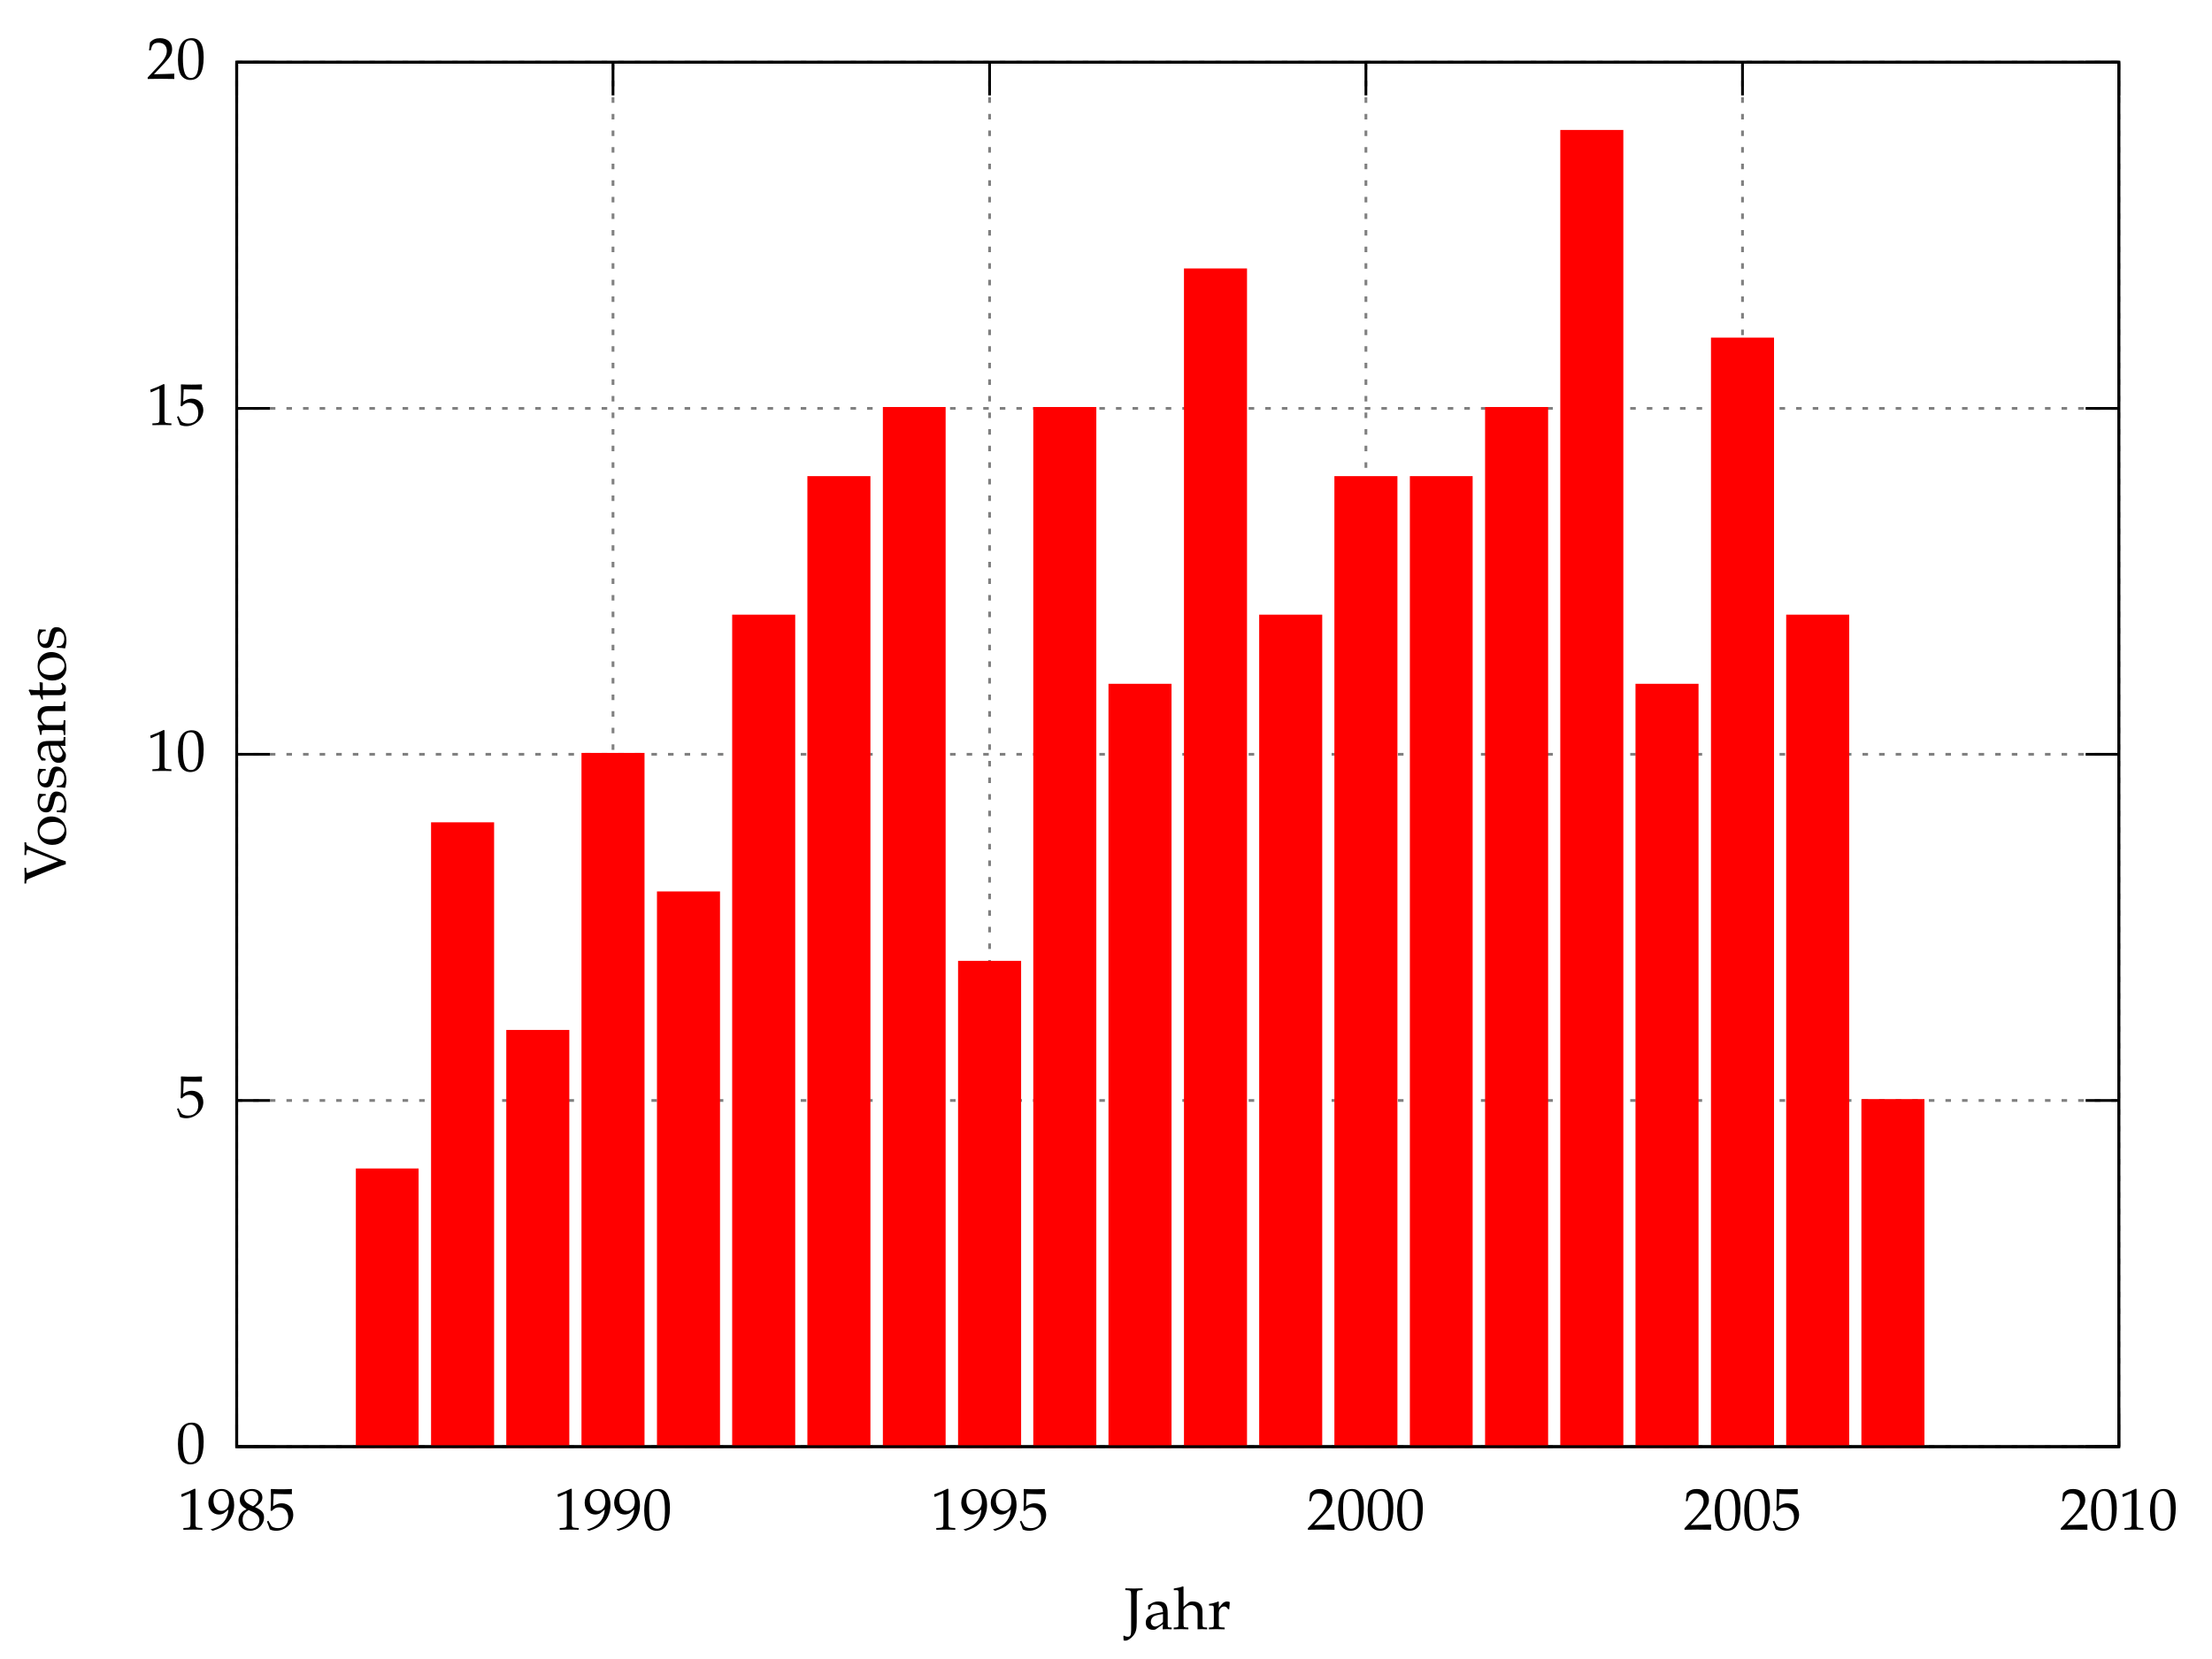
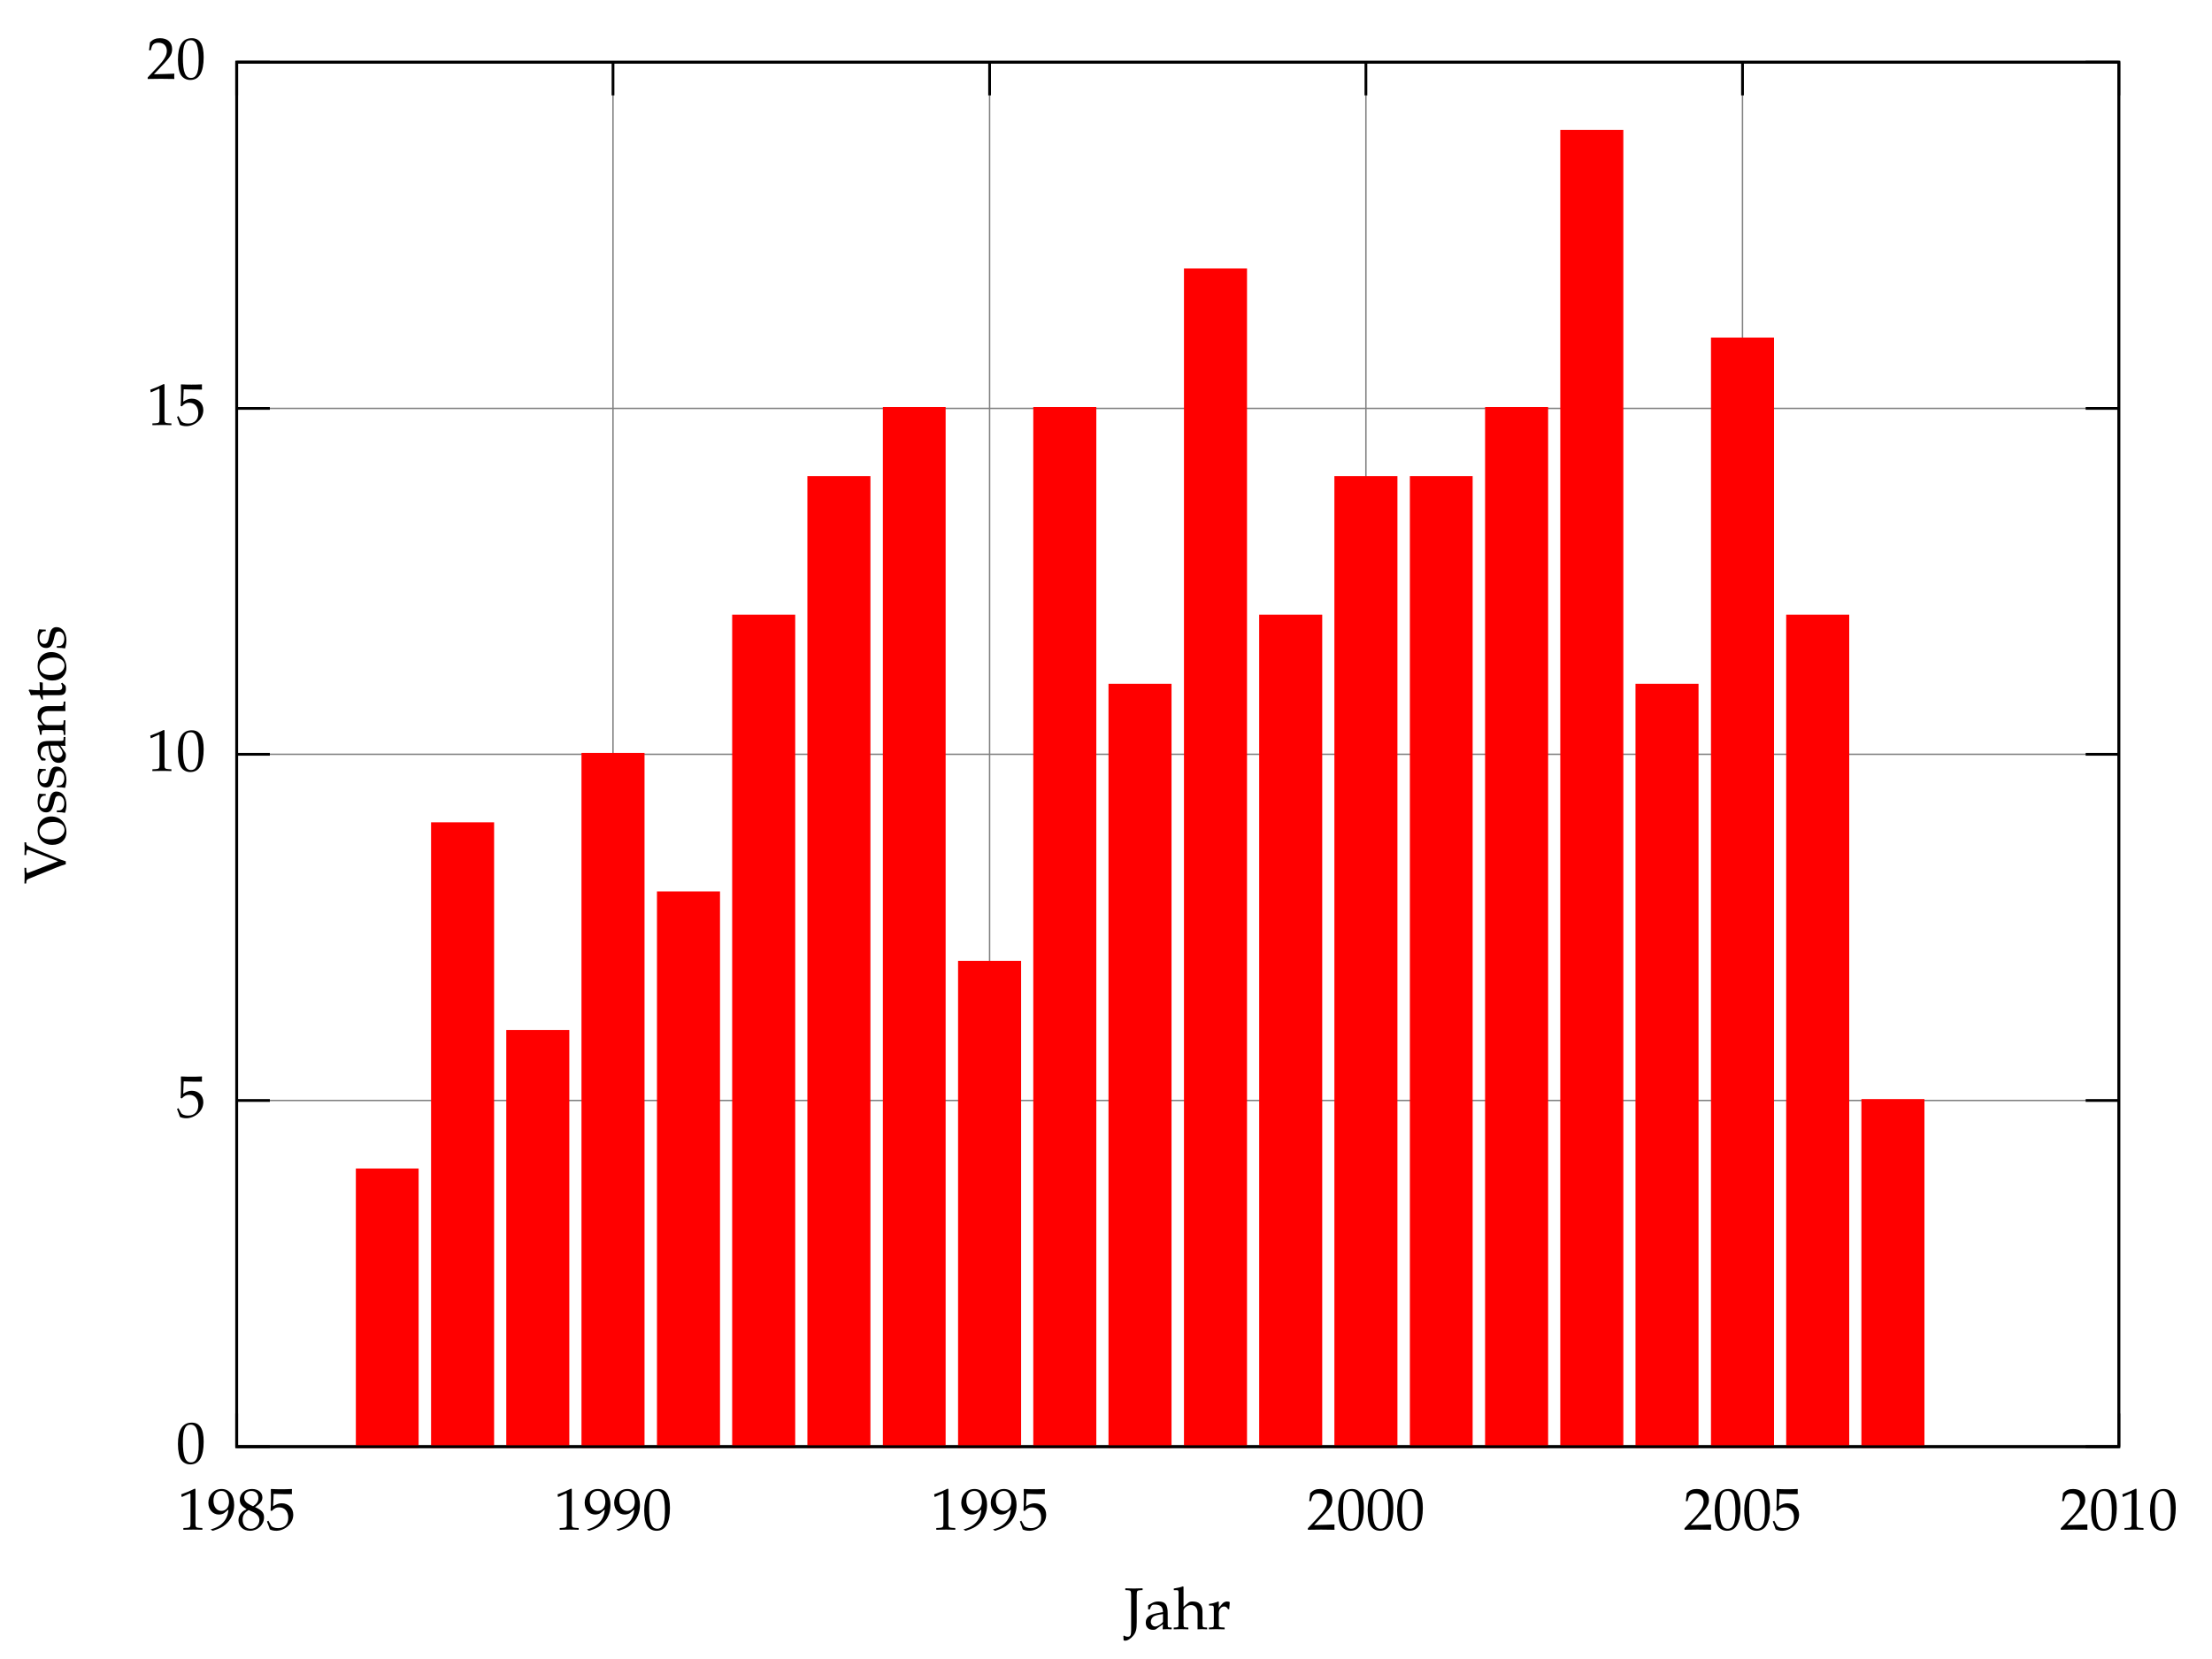
<svg xmlns="http://www.w3.org/2000/svg" xmlns:xlink="http://www.w3.org/1999/xlink" viewBox="0 0 800 600">
  <g id="gnuplot_canvas">
    <rect x="0" y="0" width="800" height="600" fill="none" />
    <defs>
      <circle id="gpDot" r="0.5" stroke-width="0.5" />
      <path id="gpPt0" stroke-width="0.167" stroke="currentColor" d="M-1,0 h2 M0,-1 v2" />
      <path id="gpPt1" stroke-width="0.167" stroke="currentColor" d="M-1,-1 L1,1 M1,-1 L-1,1" />
      <path id="gpPt2" stroke-width="0.167" stroke="currentColor" d="M-1,0 L1,0 M0,-1 L0,1 M-1,-1 L1,1 M-1,1 L1,-1" />
      <rect id="gpPt3" stroke-width="0.167" stroke="currentColor" x="-1" y="-1" width="2" height="2" />
      <rect id="gpPt4" stroke-width="0.167" stroke="currentColor" fill="currentColor" x="-1" y="-1" width="2" height="2" />
      <circle id="gpPt5" stroke-width="0.167" stroke="currentColor" cx="0" cy="0" r="1" />
      <use xlink:href="#gpPt5" id="gpPt6" fill="currentColor" stroke="none" />
      <path id="gpPt7" stroke-width="0.167" stroke="currentColor" d="M0,-1.33 L-1.33,0.67 L1.33,0.67 z" />
      <use xlink:href="#gpPt7" id="gpPt8" fill="currentColor" stroke="none" />
      <use xlink:href="#gpPt7" id="gpPt9" stroke="currentColor" transform="rotate(180)" />
      <use xlink:href="#gpPt9" id="gpPt10" fill="currentColor" stroke="none" />
      <use xlink:href="#gpPt3" id="gpPt11" stroke="currentColor" transform="rotate(45)" />
      <use xlink:href="#gpPt11" id="gpPt12" fill="currentColor" stroke="none" />
      <filter id="greybox" filterUnits="objectBoundingBox" x="0" y="0" height="1" width="1">
        <feFlood flood-color="lightgrey" flood-opacity="1" result="grey" />
        <feComposite in="SourceGraphic" in2="grey" operator="atop" />
      </filter>
    </defs>
    <g style="fill:none; color:white; stroke:black; stroke-width:1.00; stroke-linecap:butt; stroke-linejoin:miter">
</g>
    <g style="fill:none; color:black; stroke:currentColor; stroke-width:1.00; stroke-linecap:butt; stroke-linejoin:miter">
</g>
-     <g style="fill:none; color:gray; stroke:currentColor; stroke-width:1.00; stroke-linecap:butt; stroke-linejoin:miter">
-       <path stroke="gray" stroke-dasharray=" 2,4" class="gridline" d="M85.6,523.2 L766.3,523.2  " />
-     </g>
+     <g style="fill:none; color:black; stroke:black; stroke-width:0.50; stroke-linecap:butt; stroke-linejoin:miter">
+ </g>
+     <g style="fill:none; color:red; stroke:currentColor; stroke-width:0.50; stroke-linecap:butt; stroke-linejoin:miter">
+       <path stroke="gray" class="gridline" d="M85.6,523.2 L766.3,523.2  " />
+     </g>
+     <g style="fill:none; color:red; stroke:gray; stroke-width:1.00; stroke-linecap:butt; stroke-linejoin:miter">
+ </g>
    <g style="fill:none; color:black; stroke:currentColor; stroke-width:1.00; stroke-linecap:butt; stroke-linejoin:miter">
      <path stroke="black" d="M85.6,523.2 L97.6,523.2 M766.3,523.2 L754.3,523.2  " />
      <g transform="translate(74.4,529.2)" style="stroke:none; fill:black; font-family:Palatino Linotype, Book Antiqua, Palatino, FreeSerif, serif; font-size:16.00pt; text-anchor:end">
        <text>
          <tspan> 0</tspan>
        </text>
      </g>
    </g>
-     <g style="fill:none; color:gray; stroke:currentColor; stroke-width:1.00; stroke-linecap:butt; stroke-linejoin:miter">
-       <path stroke="gray" stroke-dasharray=" 2,4" class="gridline" d="M85.6,398.0 L766.3,398.0  " />
-     </g>
+     <g style="fill:none; color:black; stroke:black; stroke-width:0.50; stroke-linecap:butt; stroke-linejoin:miter">
+ </g>
+     <g style="fill:none; color:red; stroke:currentColor; stroke-width:0.50; stroke-linecap:butt; stroke-linejoin:miter">
+       <path stroke="gray" class="gridline" d="M85.6,398.0 L766.3,398.0  " />
+     </g>
+     <g style="fill:none; color:red; stroke:gray; stroke-width:1.00; stroke-linecap:butt; stroke-linejoin:miter">
+ </g>
    <g style="fill:none; color:black; stroke:currentColor; stroke-width:1.00; stroke-linecap:butt; stroke-linejoin:miter">
      <path stroke="black" d="M85.6,398.0 L97.6,398.0 M766.3,398.0 L754.3,398.0  " />
      <g transform="translate(74.4,404.0)" style="stroke:none; fill:black; font-family:Palatino Linotype, Book Antiqua, Palatino, FreeSerif, serif; font-size:16.00pt; text-anchor:end">
        <text>
          <tspan> 5</tspan>
        </text>
      </g>
    </g>
-     <g style="fill:none; color:gray; stroke:currentColor; stroke-width:1.00; stroke-linecap:butt; stroke-linejoin:miter">
-       <path stroke="gray" stroke-dasharray=" 2,4" class="gridline" d="M85.6,272.8 L766.3,272.8  " />
-     </g>
+     <g style="fill:none; color:black; stroke:black; stroke-width:0.50; stroke-linecap:butt; stroke-linejoin:miter">
+ </g>
+     <g style="fill:none; color:red; stroke:currentColor; stroke-width:0.50; stroke-linecap:butt; stroke-linejoin:miter">
+       <path stroke="gray" class="gridline" d="M85.6,272.8 L766.3,272.8  " />
+     </g>
+     <g style="fill:none; color:red; stroke:gray; stroke-width:1.00; stroke-linecap:butt; stroke-linejoin:miter">
+ </g>
    <g style="fill:none; color:black; stroke:currentColor; stroke-width:1.00; stroke-linecap:butt; stroke-linejoin:miter">
      <path stroke="black" d="M85.6,272.8 L97.6,272.8 M766.3,272.8 L754.3,272.8  " />
      <g transform="translate(74.4,278.8)" style="stroke:none; fill:black; font-family:Palatino Linotype, Book Antiqua, Palatino, FreeSerif, serif; font-size:16.00pt; text-anchor:end">
        <text>
          <tspan> 10</tspan>
        </text>
      </g>
    </g>
-     <g style="fill:none; color:gray; stroke:currentColor; stroke-width:1.00; stroke-linecap:butt; stroke-linejoin:miter">
-       <path stroke="gray" stroke-dasharray=" 2,4" class="gridline" d="M85.6,147.7 L766.3,147.7  " />
-     </g>
+     <g style="fill:none; color:black; stroke:black; stroke-width:0.50; stroke-linecap:butt; stroke-linejoin:miter">
+ </g>
+     <g style="fill:none; color:red; stroke:currentColor; stroke-width:0.50; stroke-linecap:butt; stroke-linejoin:miter">
+       <path stroke="gray" class="gridline" d="M85.6,147.7 L766.3,147.7  " />
+     </g>
+     <g style="fill:none; color:red; stroke:gray; stroke-width:1.00; stroke-linecap:butt; stroke-linejoin:miter">
+ </g>
    <g style="fill:none; color:black; stroke:currentColor; stroke-width:1.00; stroke-linecap:butt; stroke-linejoin:miter">
      <path stroke="black" d="M85.6,147.7 L97.6,147.7 M766.3,147.7 L754.3,147.7  " />
      <g transform="translate(74.4,153.7)" style="stroke:none; fill:black; font-family:Palatino Linotype, Book Antiqua, Palatino, FreeSerif, serif; font-size:16.00pt; text-anchor:end">
        <text>
          <tspan> 15</tspan>
        </text>
      </g>
    </g>
-     <g style="fill:none; color:gray; stroke:currentColor; stroke-width:1.00; stroke-linecap:butt; stroke-linejoin:miter">
-       <path stroke="gray" stroke-dasharray=" 2,4" class="gridline" d="M85.6,22.5 L766.3,22.5  " />
-     </g>
+     <g style="fill:none; color:black; stroke:black; stroke-width:0.50; stroke-linecap:butt; stroke-linejoin:miter">
+ </g>
+     <g style="fill:none; color:red; stroke:currentColor; stroke-width:0.50; stroke-linecap:butt; stroke-linejoin:miter">
+       <path stroke="gray" class="gridline" d="M85.6,22.5 L766.3,22.5  " />
+     </g>
+     <g style="fill:none; color:red; stroke:gray; stroke-width:1.00; stroke-linecap:butt; stroke-linejoin:miter">
+ </g>
    <g style="fill:none; color:black; stroke:currentColor; stroke-width:1.00; stroke-linecap:butt; stroke-linejoin:miter">
      <path stroke="black" d="M85.6,22.5 L97.6,22.5 M766.3,22.5 L754.3,22.5  " />
      <g transform="translate(74.4,28.5)" style="stroke:none; fill:black; font-family:Palatino Linotype, Book Antiqua, Palatino, FreeSerif, serif; font-size:16.00pt; text-anchor:end">
        <text>
          <tspan> 20</tspan>
        </text>
      </g>
    </g>
-     <g style="fill:none; color:gray; stroke:currentColor; stroke-width:1.00; stroke-linecap:butt; stroke-linejoin:miter">
-       <path stroke="gray" stroke-dasharray=" 2,4" class="gridline" d="M85.6,523.2 L85.6,22.5  " />
-     </g>
+     <g style="fill:none; color:black; stroke:black; stroke-width:0.50; stroke-linecap:butt; stroke-linejoin:miter">
+ </g>
+     <g style="fill:none; color:red; stroke:currentColor; stroke-width:0.50; stroke-linecap:butt; stroke-linejoin:miter">
+       <path stroke="gray" class="gridline" d="M85.6,523.2 L85.6,22.5  " />
+     </g>
+     <g style="fill:none; color:red; stroke:gray; stroke-width:1.00; stroke-linecap:butt; stroke-linejoin:miter">
+ </g>
    <g style="fill:none; color:black; stroke:currentColor; stroke-width:1.00; stroke-linecap:butt; stroke-linejoin:miter">
      <path stroke="black" d="M85.6,523.2 L85.6,511.2 M85.6,22.5 L85.6,34.5  " />
      <g transform="translate(85.6,553.2)" style="stroke:none; fill:black; font-family:Palatino Linotype, Book Antiqua, Palatino, FreeSerif, serif; font-size:16.00pt; text-anchor:middle">
        <text>
          <tspan> 1985</tspan>
        </text>
      </g>
    </g>
-     <g style="fill:none; color:gray; stroke:currentColor; stroke-width:1.00; stroke-linecap:butt; stroke-linejoin:miter">
-       <path stroke="gray" stroke-dasharray=" 2,4" class="gridline" d="M221.7,523.2 L221.7,22.5  " />
-     </g>
+     <g style="fill:none; color:black; stroke:black; stroke-width:0.50; stroke-linecap:butt; stroke-linejoin:miter">
+ </g>
+     <g style="fill:none; color:red; stroke:currentColor; stroke-width:0.50; stroke-linecap:butt; stroke-linejoin:miter">
+       <path stroke="gray" class="gridline" d="M221.7,523.2 L221.7,22.5  " />
+     </g>
+     <g style="fill:none; color:red; stroke:gray; stroke-width:1.00; stroke-linecap:butt; stroke-linejoin:miter">
+ </g>
    <g style="fill:none; color:black; stroke:currentColor; stroke-width:1.00; stroke-linecap:butt; stroke-linejoin:miter">
      <path stroke="black" d="M221.7,523.2 L221.7,511.2 M221.7,22.5 L221.7,34.5  " />
      <g transform="translate(221.7,553.2)" style="stroke:none; fill:black; font-family:Palatino Linotype, Book Antiqua, Palatino, FreeSerif, serif; font-size:16.00pt; text-anchor:middle">
        <text>
          <tspan> 1990</tspan>
        </text>
      </g>
    </g>
-     <g style="fill:none; color:gray; stroke:currentColor; stroke-width:1.00; stroke-linecap:butt; stroke-linejoin:miter">
-       <path stroke="gray" stroke-dasharray=" 2,4" class="gridline" d="M357.9,523.2 L357.9,22.5  " />
-     </g>
+     <g style="fill:none; color:black; stroke:black; stroke-width:0.50; stroke-linecap:butt; stroke-linejoin:miter">
+ </g>
+     <g style="fill:none; color:red; stroke:currentColor; stroke-width:0.50; stroke-linecap:butt; stroke-linejoin:miter">
+       <path stroke="gray" class="gridline" d="M357.9,523.2 L357.9,22.5  " />
+     </g>
+     <g style="fill:none; color:red; stroke:gray; stroke-width:1.00; stroke-linecap:butt; stroke-linejoin:miter">
+ </g>
    <g style="fill:none; color:black; stroke:currentColor; stroke-width:1.00; stroke-linecap:butt; stroke-linejoin:miter">
      <path stroke="black" d="M357.9,523.2 L357.9,511.2 M357.9,22.5 L357.9,34.5  " />
      <g transform="translate(357.9,553.2)" style="stroke:none; fill:black; font-family:Palatino Linotype, Book Antiqua, Palatino, FreeSerif, serif; font-size:16.00pt; text-anchor:middle">
        <text>
          <tspan> 1995</tspan>
        </text>
      </g>
    </g>
-     <g style="fill:none; color:gray; stroke:currentColor; stroke-width:1.00; stroke-linecap:butt; stroke-linejoin:miter">
-       <path stroke="gray" stroke-dasharray=" 2,4" class="gridline" d="M494.0,523.2 L494.0,22.5  " />
-     </g>
+     <g style="fill:none; color:black; stroke:black; stroke-width:0.50; stroke-linecap:butt; stroke-linejoin:miter">
+ </g>
+     <g style="fill:none; color:red; stroke:currentColor; stroke-width:0.50; stroke-linecap:butt; stroke-linejoin:miter">
+       <path stroke="gray" class="gridline" d="M494.0,523.2 L494.0,22.5  " />
+     </g>
+     <g style="fill:none; color:red; stroke:gray; stroke-width:1.00; stroke-linecap:butt; stroke-linejoin:miter">
+ </g>
    <g style="fill:none; color:black; stroke:currentColor; stroke-width:1.00; stroke-linecap:butt; stroke-linejoin:miter">
      <path stroke="black" d="M494.0,523.2 L494.0,511.2 M494.0,22.5 L494.0,34.5  " />
      <g transform="translate(494.0,553.2)" style="stroke:none; fill:black; font-family:Palatino Linotype, Book Antiqua, Palatino, FreeSerif, serif; font-size:16.00pt; text-anchor:middle">
        <text>
          <tspan> 2000</tspan>
        </text>
      </g>
    </g>
-     <g style="fill:none; color:gray; stroke:currentColor; stroke-width:1.00; stroke-linecap:butt; stroke-linejoin:miter">
-       <path stroke="gray" stroke-dasharray=" 2,4" class="gridline" d="M630.2,523.2 L630.2,22.5  " />
-     </g>
+     <g style="fill:none; color:black; stroke:black; stroke-width:0.50; stroke-linecap:butt; stroke-linejoin:miter">
+ </g>
+     <g style="fill:none; color:red; stroke:currentColor; stroke-width:0.50; stroke-linecap:butt; stroke-linejoin:miter">
+       <path stroke="gray" class="gridline" d="M630.2,523.2 L630.2,22.5  " />
+     </g>
+     <g style="fill:none; color:red; stroke:gray; stroke-width:1.00; stroke-linecap:butt; stroke-linejoin:miter">
+ </g>
    <g style="fill:none; color:black; stroke:currentColor; stroke-width:1.00; stroke-linecap:butt; stroke-linejoin:miter">
      <path stroke="black" d="M630.2,523.2 L630.2,511.2 M630.2,22.5 L630.2,34.5  " />
      <g transform="translate(630.2,553.2)" style="stroke:none; fill:black; font-family:Palatino Linotype, Book Antiqua, Palatino, FreeSerif, serif; font-size:16.00pt; text-anchor:middle">
        <text>
          <tspan> 2005</tspan>
        </text>
      </g>
    </g>
-     <g style="fill:none; color:gray; stroke:currentColor; stroke-width:1.00; stroke-linecap:butt; stroke-linejoin:miter">
-       <path stroke="gray" stroke-dasharray=" 2,4" class="gridline" d="M766.3,523.2 L766.3,22.5  " />
-     </g>
+     <g style="fill:none; color:black; stroke:black; stroke-width:0.50; stroke-linecap:butt; stroke-linejoin:miter">
+ </g>
+     <g style="fill:none; color:red; stroke:currentColor; stroke-width:0.50; stroke-linecap:butt; stroke-linejoin:miter">
+       <path stroke="gray" class="gridline" d="M766.3,523.2 L766.3,22.5  " />
+     </g>
+     <g style="fill:none; color:red; stroke:gray; stroke-width:1.00; stroke-linecap:butt; stroke-linejoin:miter">
+ </g>
    <g style="fill:none; color:black; stroke:currentColor; stroke-width:1.00; stroke-linecap:butt; stroke-linejoin:miter">
      <path stroke="black" d="M766.3,523.2 L766.3,511.2 M766.3,22.5 L766.3,34.5  " />
      <g transform="translate(766.3,553.2)" style="stroke:none; fill:black; font-family:Palatino Linotype, Book Antiqua, Palatino, FreeSerif, serif; font-size:16.00pt; text-anchor:middle">
        <text>
          <tspan> 2010</tspan>
        </text>
      </g>
      <path stroke="black" d="M85.6,22.5 L85.6,523.2 L766.3,523.2 L766.3,22.5 L85.6,22.5 Z  " />
      <g transform="translate(23.6,272.9) rotate(270)" style="stroke:none; fill:black; font-family:Palatino Linotype, Book Antiqua, Palatino, FreeSerif, serif; font-size:16.00pt; text-anchor:middle">
        <text>
          <tspan>Vossantos</tspan>
        </text>
      </g>
      <g transform="translate(425.9,589.2)" style="stroke:none; fill:black; font-family:Palatino Linotype, Book Antiqua, Palatino, FreeSerif, serif; font-size:16.00pt; text-anchor:middle">
        <text>
          <tspan>Jahr</tspan>
        </text>
      </g>
    </g>
    <g id="gnuplot_plot_1">
      <g style="fill:none; color:red; stroke:currentColor; stroke-width:1.00; stroke-linecap:butt; stroke-linejoin:miter">
        <g style="stroke:none; shape-rendering:crispEdges">
          <polygon fill="red" points="129.2,523.2 151.0,523.2 151.0,423.0 129.2,423.0 " />
        </g>
        <path stroke="red" d="M129.2,523.2 L129.2,423.1 L150.9,423.1 L150.9,523.2 L129.2,523.2 Z  " />
        <g style="stroke:none; shape-rendering:crispEdges">
          <polygon fill="red" points="156.4,523.2 178.3,523.2 178.3,297.8 156.4,297.8 " />
        </g>
        <path stroke="red" d="M156.4,523.2 L156.4,297.9 L178.2,297.9 L178.2,523.2 L156.4,523.2 Z  " />
        <g style="stroke:none; shape-rendering:crispEdges">
          <polygon fill="red" points="183.6,523.2 205.5,523.2 205.5,372.9 183.6,372.9 " />
        </g>
        <path stroke="red" d="M183.6,523.2 L183.6,373.0 L205.4,373.0 L205.4,523.2 L183.6,523.2 Z  " />
        <g style="stroke:none; shape-rendering:crispEdges">
          <polygon fill="red" points="210.8,523.2 232.7,523.2 232.7,272.7 210.8,272.7 " />
        </g>
        <path stroke="red" d="M210.8,523.2 L210.8,272.8 L232.6,272.8 L232.6,523.2 L210.8,523.2 Z  " />
        <g style="stroke:none; shape-rendering:crispEdges">
          <polygon fill="red" points="238.1,523.2 260.0,523.2 260.0,322.8 238.1,322.8 " />
        </g>
        <path stroke="red" d="M238.1,523.2 L238.1,322.9 L259.9,322.9 L259.9,523.2 L238.1,523.2 Z  " />
        <g style="stroke:none; shape-rendering:crispEdges">
          <polygon fill="red" points="265.3,523.2 287.2,523.2 287.2,222.7 265.3,222.7 " />
        </g>
        <path stroke="red" d="M265.3,523.2 L265.3,222.8 L287.1,222.8 L287.1,523.2 L265.3,523.2 Z  " />
        <g style="stroke:none; shape-rendering:crispEdges">
          <polygon fill="red" points="292.5,523.2 314.4,523.2 314.4,172.6 292.5,172.6 " />
        </g>
        <path stroke="red" d="M292.5,523.2 L292.5,172.7 L314.3,172.7 L314.3,523.2 L292.5,523.2 Z  " />
        <g style="stroke:none; shape-rendering:crispEdges">
          <polygon fill="red" points="319.8,523.2 341.6,523.2 341.6,147.6 319.8,147.6 " />
        </g>
        <path stroke="red" d="M319.8,523.2 L319.8,147.7 L341.5,147.7 L341.5,523.2 L319.8,523.2 Z  " />
        <g style="stroke:none; shape-rendering:crispEdges">
          <polygon fill="red" points="347.0,523.2 368.9,523.2 368.9,347.9 347.0,347.9 " />
        </g>
        <path stroke="red" d="M347.0,523.2 L347.0,348.0 L368.8,348.0 L368.8,523.2 L347.0,523.2 Z  " />
        <g style="stroke:none; shape-rendering:crispEdges">
          <polygon fill="red" points="374.2,523.2 396.1,523.2 396.1,147.6 374.2,147.6 " />
        </g>
        <path stroke="red" d="M374.2,523.2 L374.2,147.7 L396.0,147.7 L396.0,523.2 L374.2,523.2 Z  " />
        <g style="stroke:none; shape-rendering:crispEdges">
          <polygon fill="red" points="401.4,523.2 423.3,523.2 423.3,247.7 401.4,247.7 " />
        </g>
        <path stroke="red" d="M401.4,523.2 L401.4,247.8 L423.2,247.8 L423.2,523.2 L401.4,523.2 Z  " />
        <g style="stroke:none; shape-rendering:crispEdges">
          <polygon fill="red" points="428.7,523.2 450.6,523.2 450.6,97.5 428.7,97.5 " />
        </g>
        <path stroke="red" d="M428.7,523.2 L428.7,97.6 L450.5,97.6 L450.5,523.2 L428.7,523.2 Z  " />
        <g style="stroke:none; shape-rendering:crispEdges">
          <polygon fill="red" points="455.9,523.2 477.8,523.2 477.8,222.7 455.9,222.7 " />
        </g>
        <path stroke="red" d="M455.9,523.2 L455.9,222.8 L477.7,222.8 L477.7,523.2 L455.9,523.2 Z  " />
        <g style="stroke:none; shape-rendering:crispEdges">
          <polygon fill="red" points="483.1,523.2 505.0,523.2 505.0,172.6 483.1,172.6 " />
        </g>
        <path stroke="red" d="M483.1,523.2 L483.1,172.7 L504.9,172.7 L504.9,523.2 L483.1,523.2 Z  " />
        <g style="stroke:none; shape-rendering:crispEdges">
          <polygon fill="red" points="510.4,523.2 532.2,523.2 532.2,172.6 510.4,172.6 " />
        </g>
        <path stroke="red" d="M510.4,523.2 L510.4,172.7 L532.1,172.7 L532.1,523.2 L510.4,523.2 Z  " />
        <g style="stroke:none; shape-rendering:crispEdges">
          <polygon fill="red" points="537.6,523.2 559.5,523.2 559.5,147.6 537.6,147.6 " />
        </g>
        <path stroke="red" d="M537.6,523.2 L537.6,147.7 L559.4,147.7 L559.4,523.2 L537.6,523.2 Z  " />
        <g style="stroke:none; shape-rendering:crispEdges">
          <polygon fill="red" points="564.8,523.2 586.7,523.2 586.7,47.4 564.8,47.4 " />
        </g>
        <path stroke="red" d="M564.8,523.2 L564.8,47.5 L586.6,47.5 L586.6,523.2 L564.8,523.2 Z  " />
        <g style="stroke:none; shape-rendering:crispEdges">
          <polygon fill="red" points="592.0,523.2 613.9,523.2 613.9,247.7 592.0,247.7 " />
        </g>
        <path stroke="red" d="M592.0,523.2 L592.0,247.8 L613.8,247.8 L613.8,523.2 L592.0,523.2 Z  " />
        <g style="stroke:none; shape-rendering:crispEdges">
          <polygon fill="red" points="619.3,523.2 641.2,523.2 641.2,122.5 619.3,122.5 " />
        </g>
        <path stroke="red" d="M619.3,523.2 L619.3,122.6 L641.1,122.6 L641.1,523.2 L619.3,523.2 Z  " />
        <g style="stroke:none; shape-rendering:crispEdges">
          <polygon fill="red" points="646.5,523.2 668.4,523.2 668.4,222.7 646.5,222.7 " />
        </g>
        <path stroke="red" d="M646.5,523.2 L646.5,222.8 L668.3,222.8 L668.3,523.2 L646.5,523.2 Z  " />
        <g style="stroke:none; shape-rendering:crispEdges">
          <polygon fill="red" points="673.7,523.2 695.6,523.2 695.6,397.9 673.7,397.9 " />
        </g>
        <path stroke="red" d="M673.7,523.2 L673.7,398.0 L695.5,398.0 L695.5,523.2 L673.7,523.2 Z  " />
      </g>
    </g>
    <g style="fill:none; color:black; stroke:currentColor; stroke-width:1.00; stroke-linecap:butt; stroke-linejoin:miter">
      <path stroke="black" d="M85.6,22.5 L85.6,523.2 L766.3,523.2 L766.3,22.5 L85.6,22.5 Z  " />
    </g>
  </g>
</svg>
